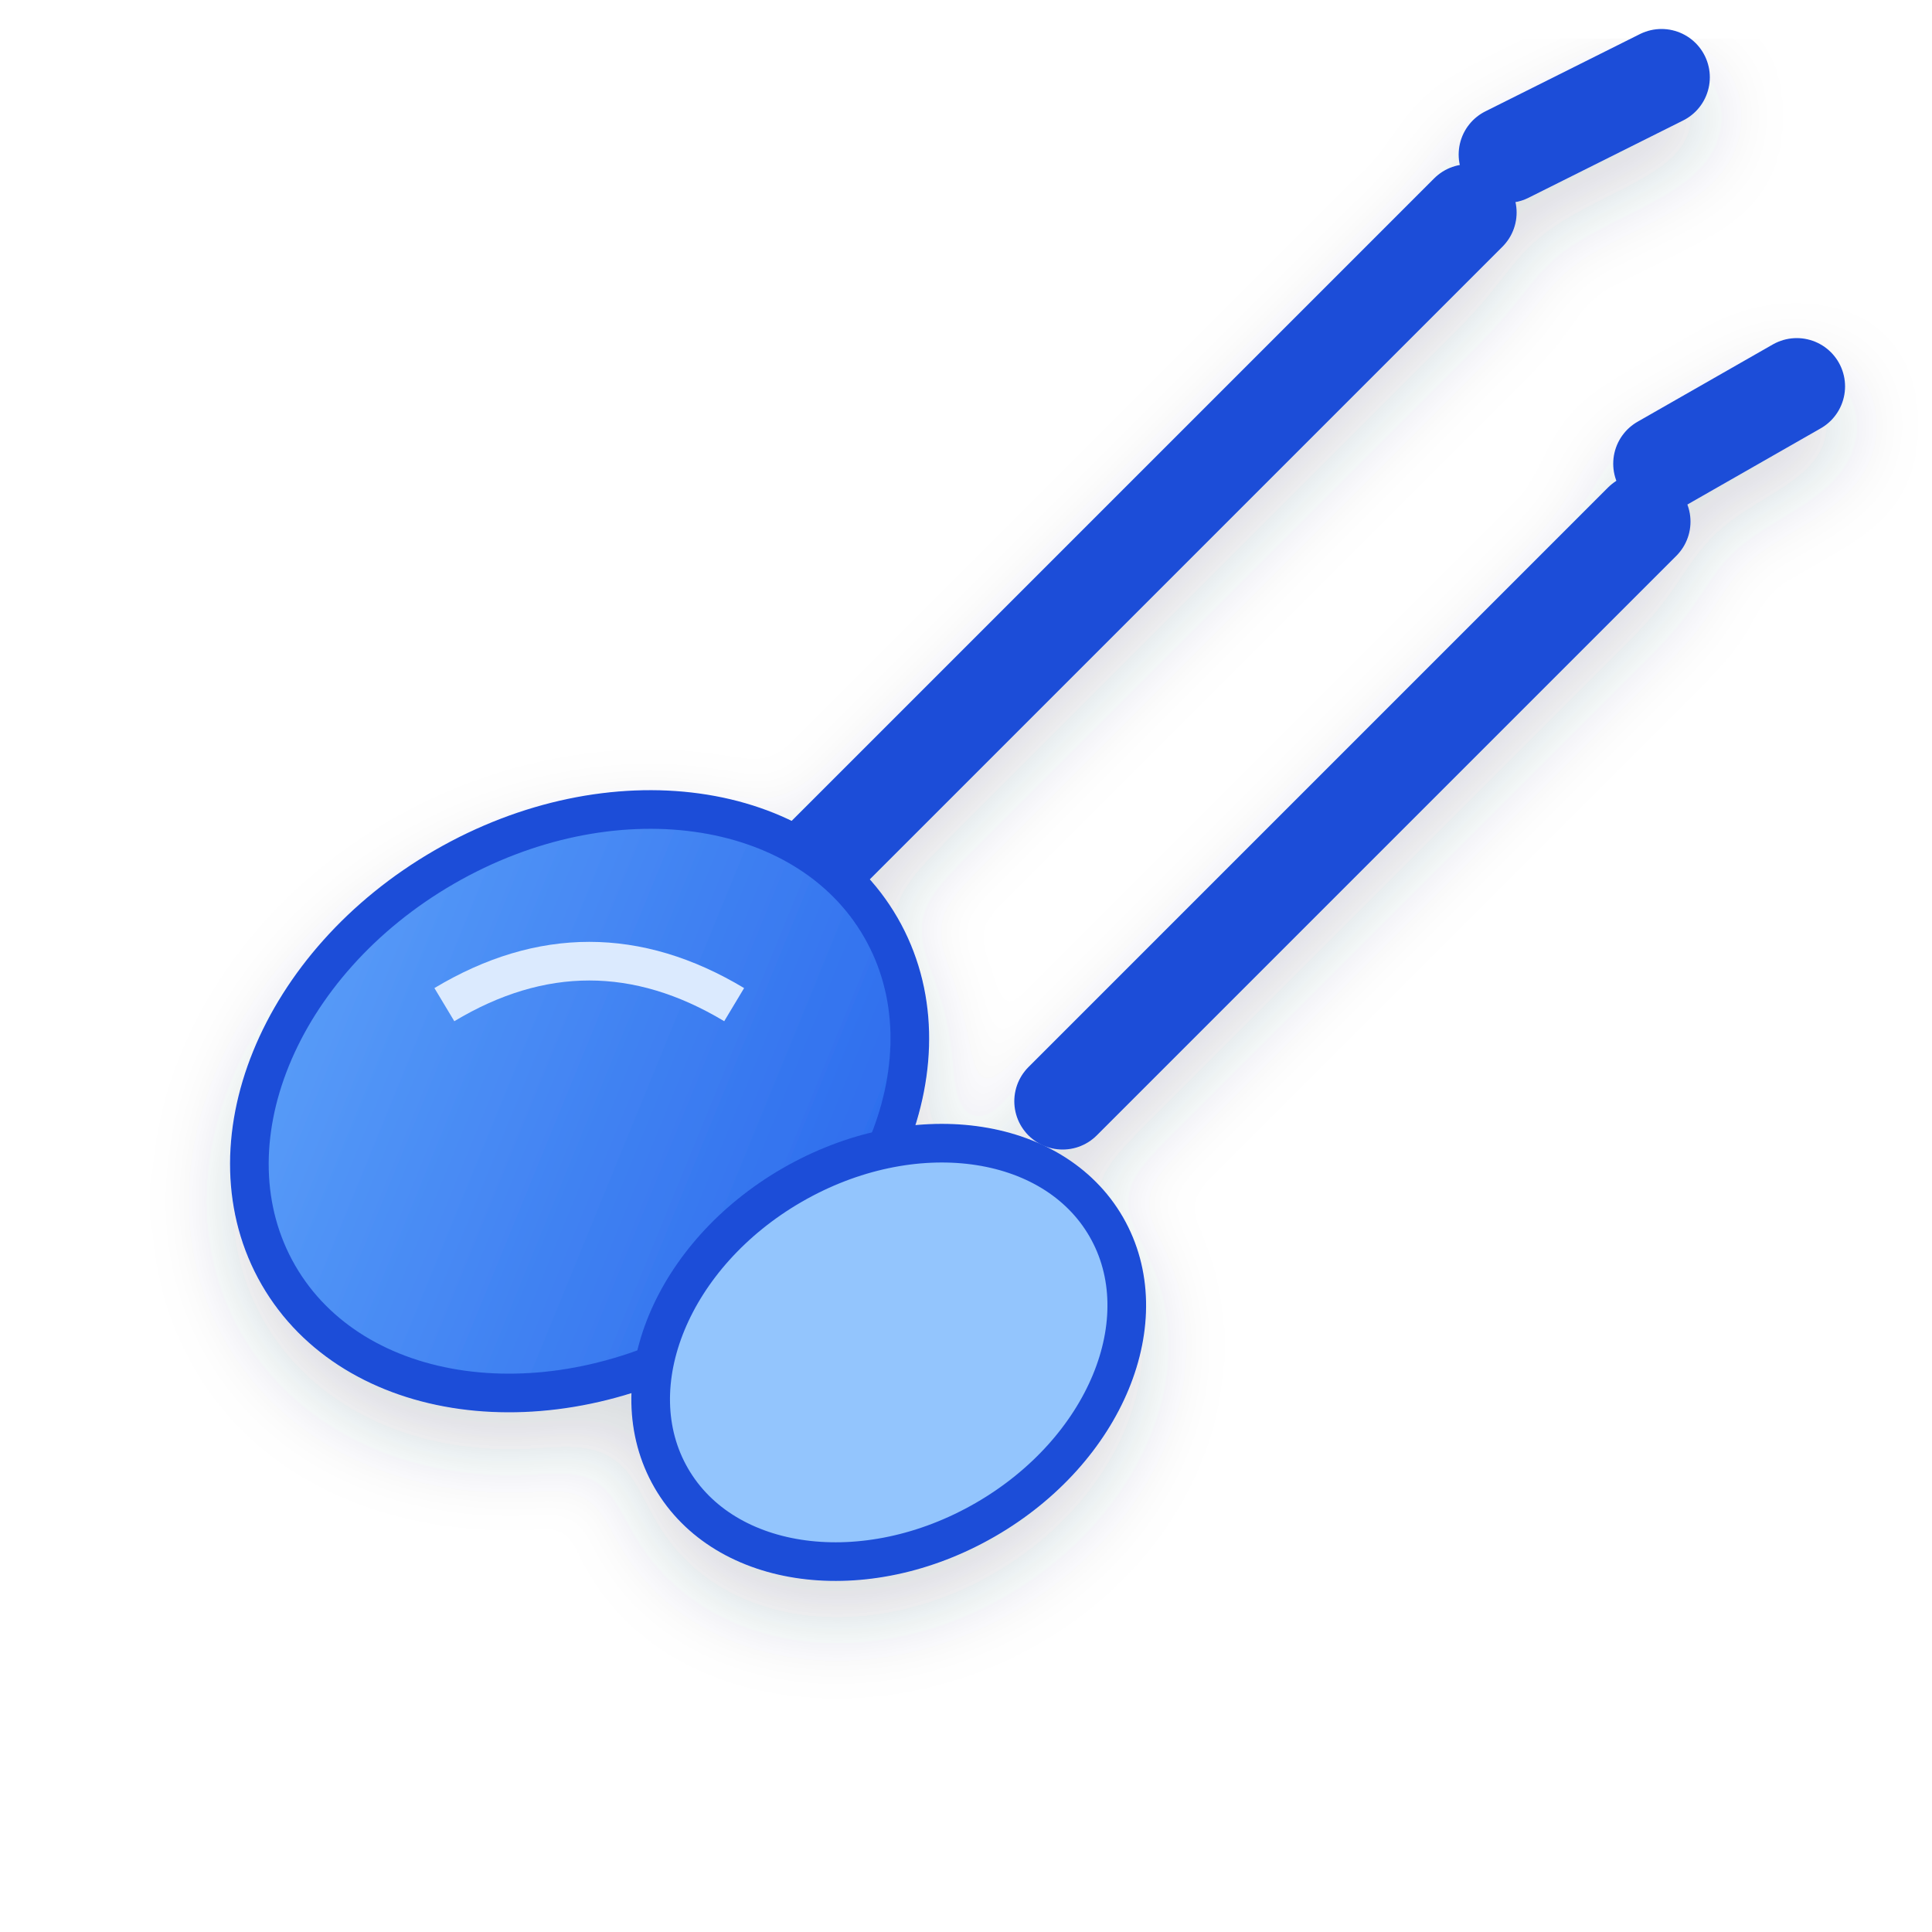
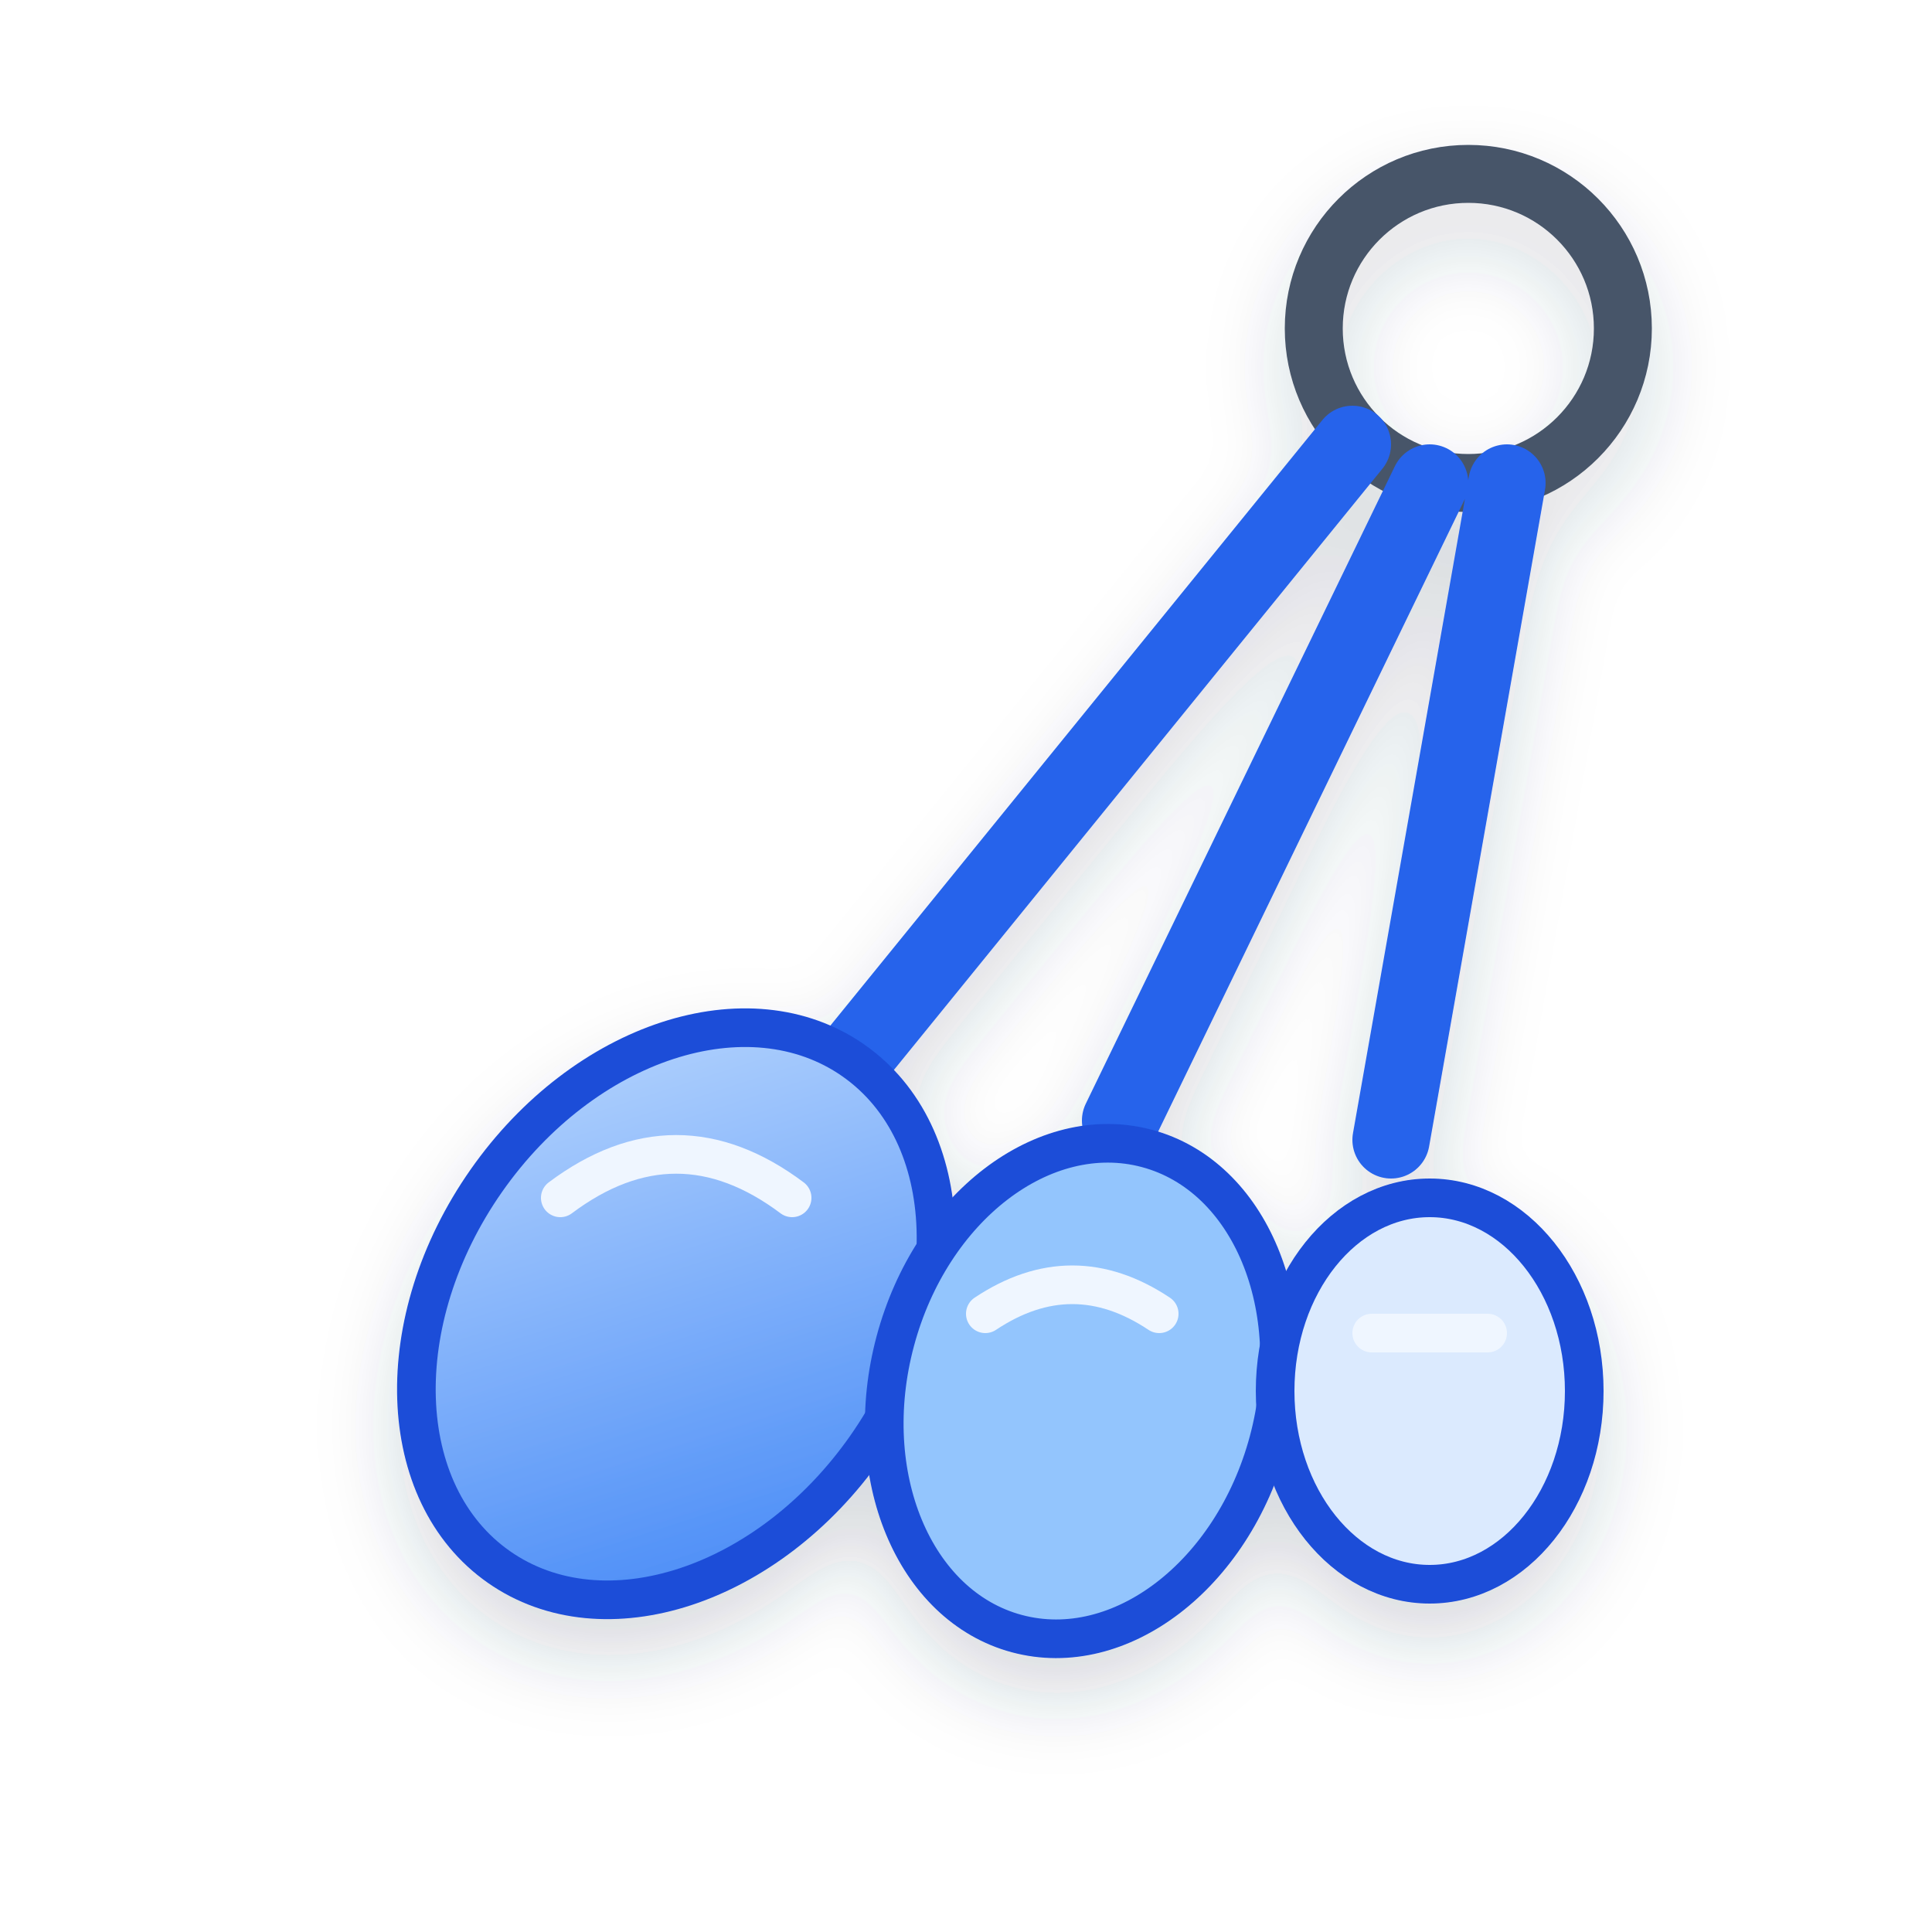
<svg xmlns="http://www.w3.org/2000/svg" viewBox="0 0 100 100">
  <defs>
    <linearGradient id="kitchen-measuring-spoon-main" x1="0" y1="0" x2="1" y2="1">
-       <stop offset="0" stop-color="#60a5fa" />
-       <stop offset="1" stop-color="#2563eb" />
+       <stop offset="0" stop-color="#bfdbfe" />
+       <stop offset="1" stop-color="#3b82f6" />
    </linearGradient>
    <filter id="kitchen-measuring-spoon-shadow" x="-20%" y="-20%" width="140%" height="140%">
      <feDropShadow dx="0" dy="2" stdDeviation="2" flood-color="#334155" flood-opacity=".18" />
    </filter>
  </defs>
  <g filter="url(#kitchen-measuring-spoon-shadow)">
-     <path d="m41 46 35-35M55 57l30-30" fill="none" stroke="#1d4ed8" stroke-width="5" stroke-linecap="round" />
-     <ellipse cx="30" cy="57" rx="18" ry="14" fill="url(#kitchen-measuring-spoon-main)" stroke="#1d4ed8" stroke-width="2" transform="rotate(-30 30 57)" />
-     <ellipse cx="46" cy="70" rx="13" ry="10" fill="#93c5fd" stroke="#1d4ed8" stroke-width="2" transform="rotate(-30 46 70)" />
-     <path d="m78 8 8-4M86 24l7-4" fill="none" stroke="#1d4ed8" stroke-width="5" stroke-linecap="round" />
-     <path d="M23 52c5-3 10-3 15 0" fill="none" stroke="#dbeafe" stroke-width="2" />
+     <circle cx="76" cy="17" r="8" fill="none" stroke="#475569" stroke-width="3" />
+     <path d="M70 23 44 55M74 25 58 58M78 25 72 59" fill="none" stroke="#2563eb" stroke-width="4" stroke-linecap="round" />
+     <ellipse cx="35" cy="68" rx="12" ry="16" transform="rotate(35 35 68)" fill="url(#kitchen-measuring-spoon-main)" stroke="#1d4ed8" stroke-width="2" />
+     <ellipse cx="56" cy="72" rx="10" ry="13" transform="rotate(15 56 72)" fill="#93c5fd" stroke="#1d4ed8" stroke-width="2" />
+     <ellipse cx="74" cy="72" rx="8" ry="10" fill="#dbeafe" stroke="#1d4ed8" stroke-width="2" />
+     <path d="M29 62c4-3 8-3 12 0M51 68c3-2 6-2 9 0M71 69h6" fill="none" stroke="#eff6ff" stroke-width="2" stroke-linecap="round" />
  </g>
</svg>
